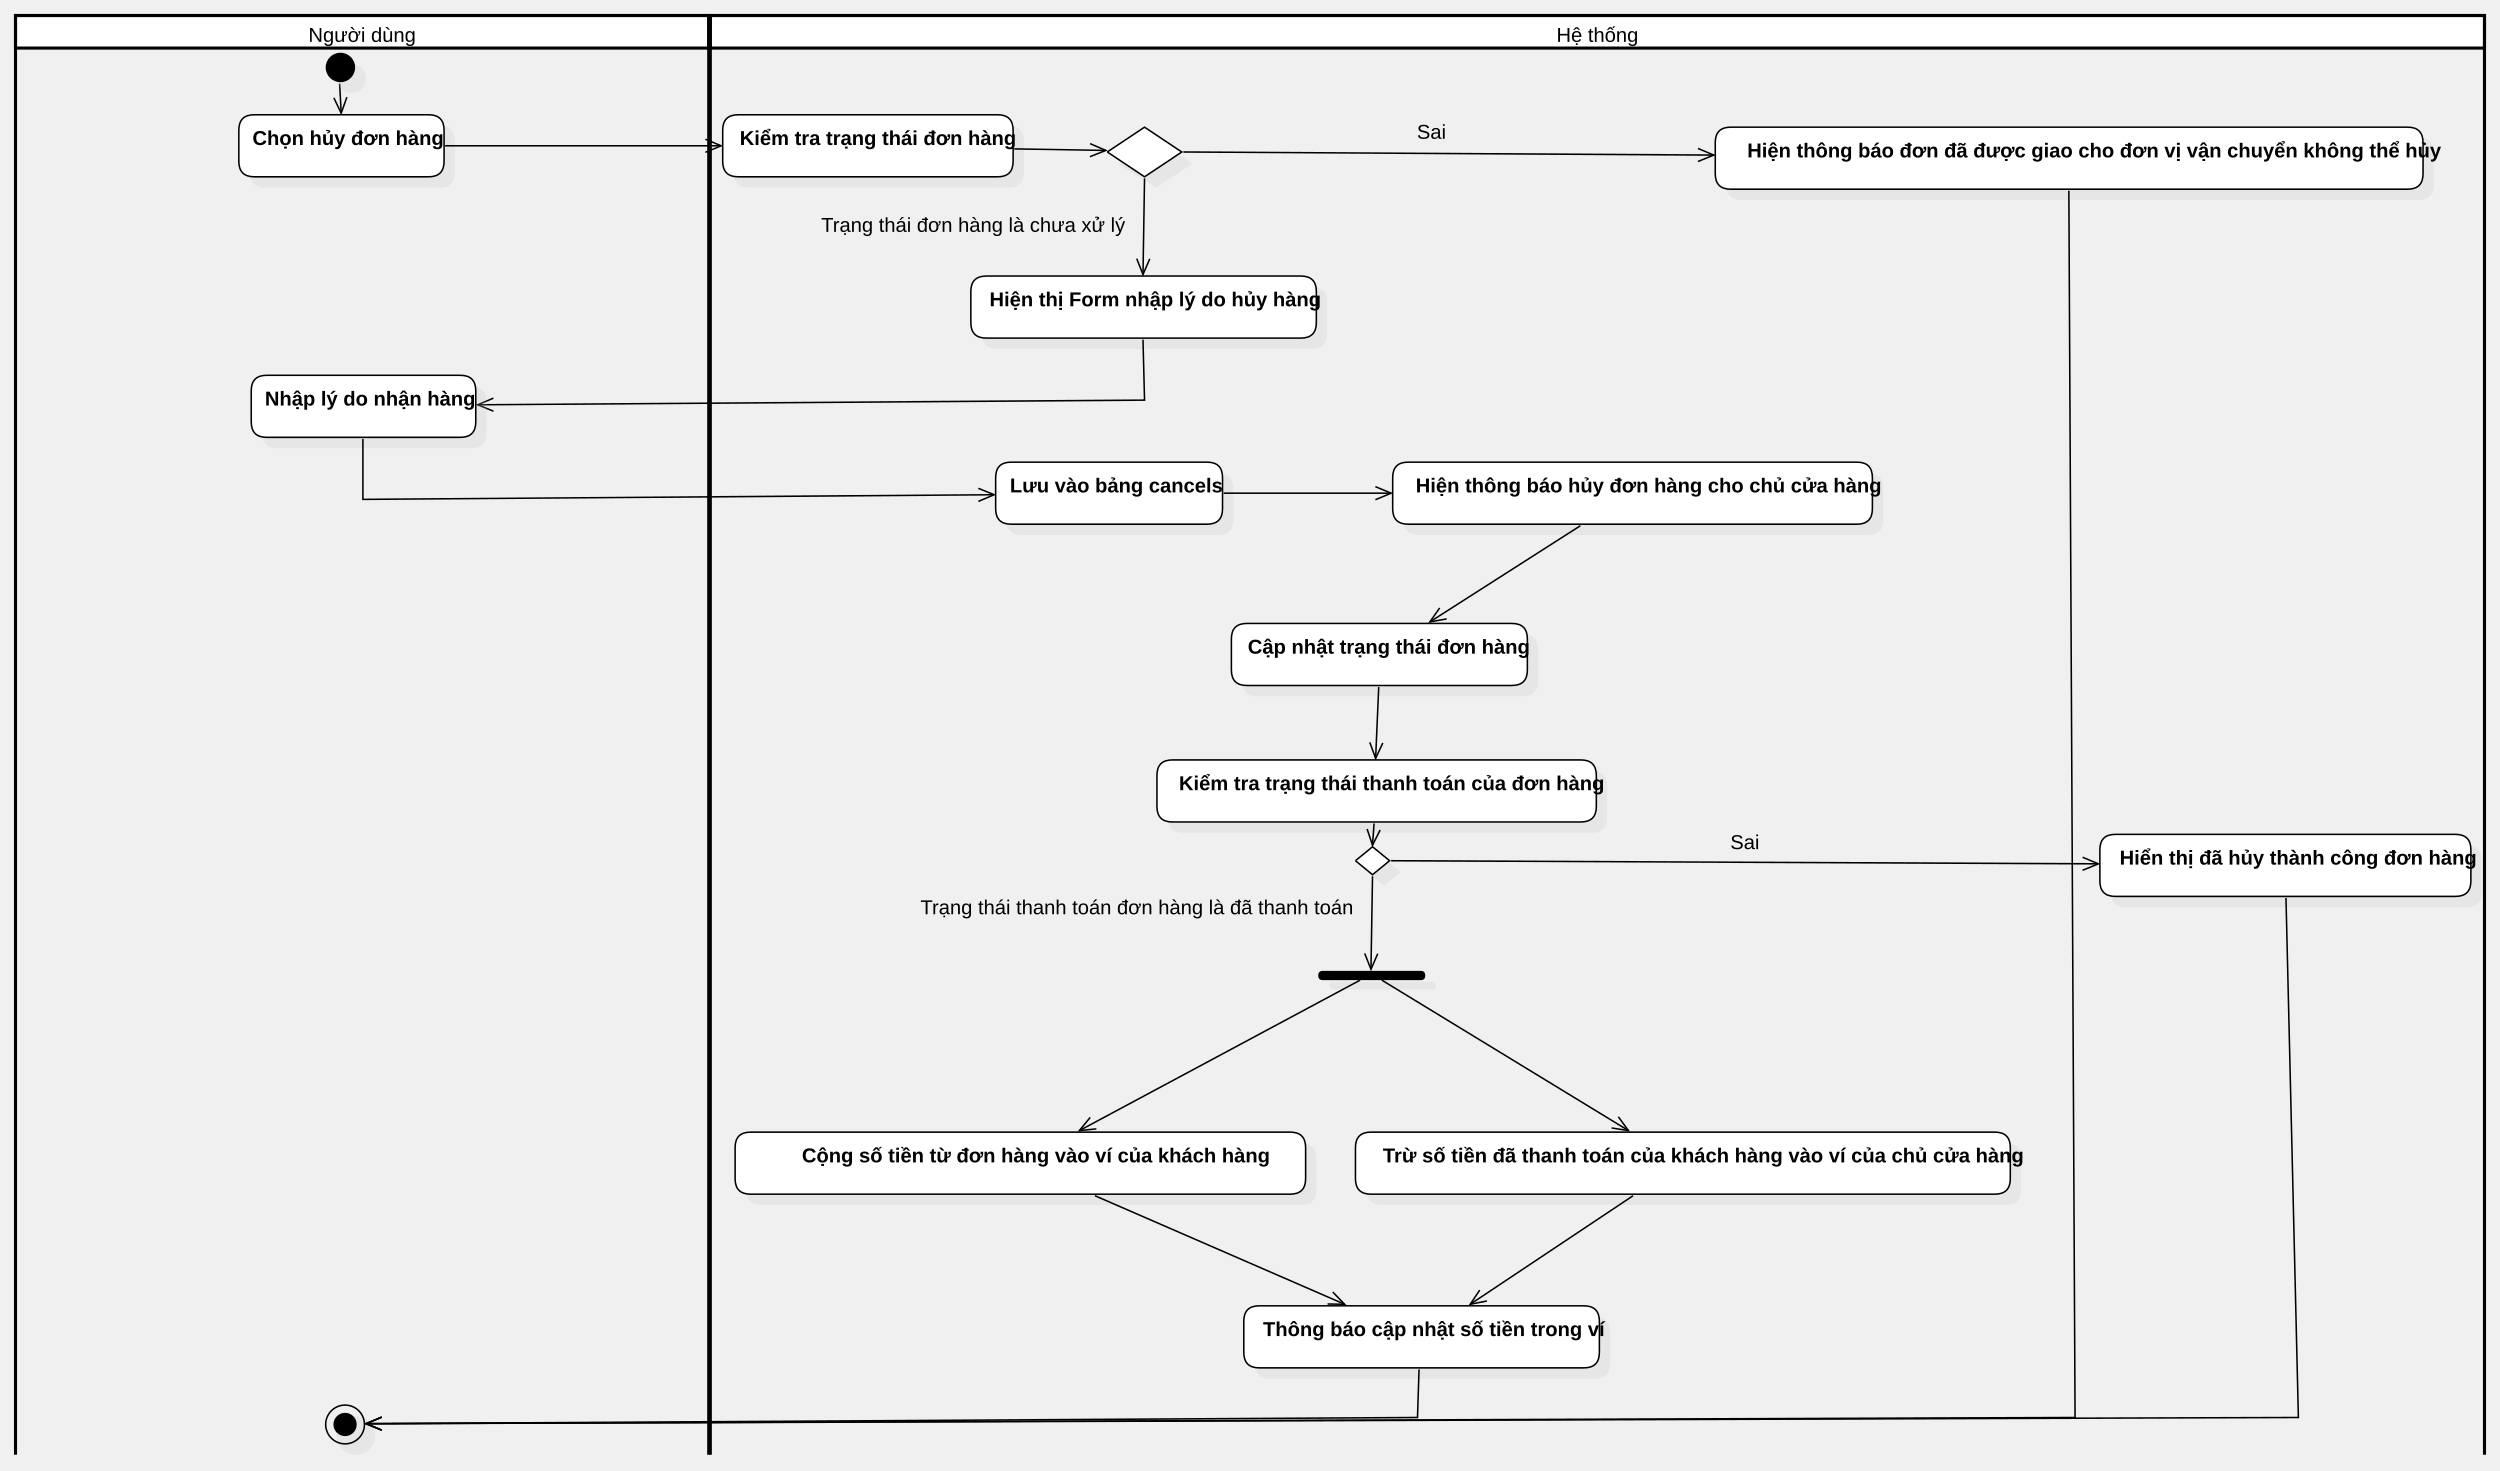
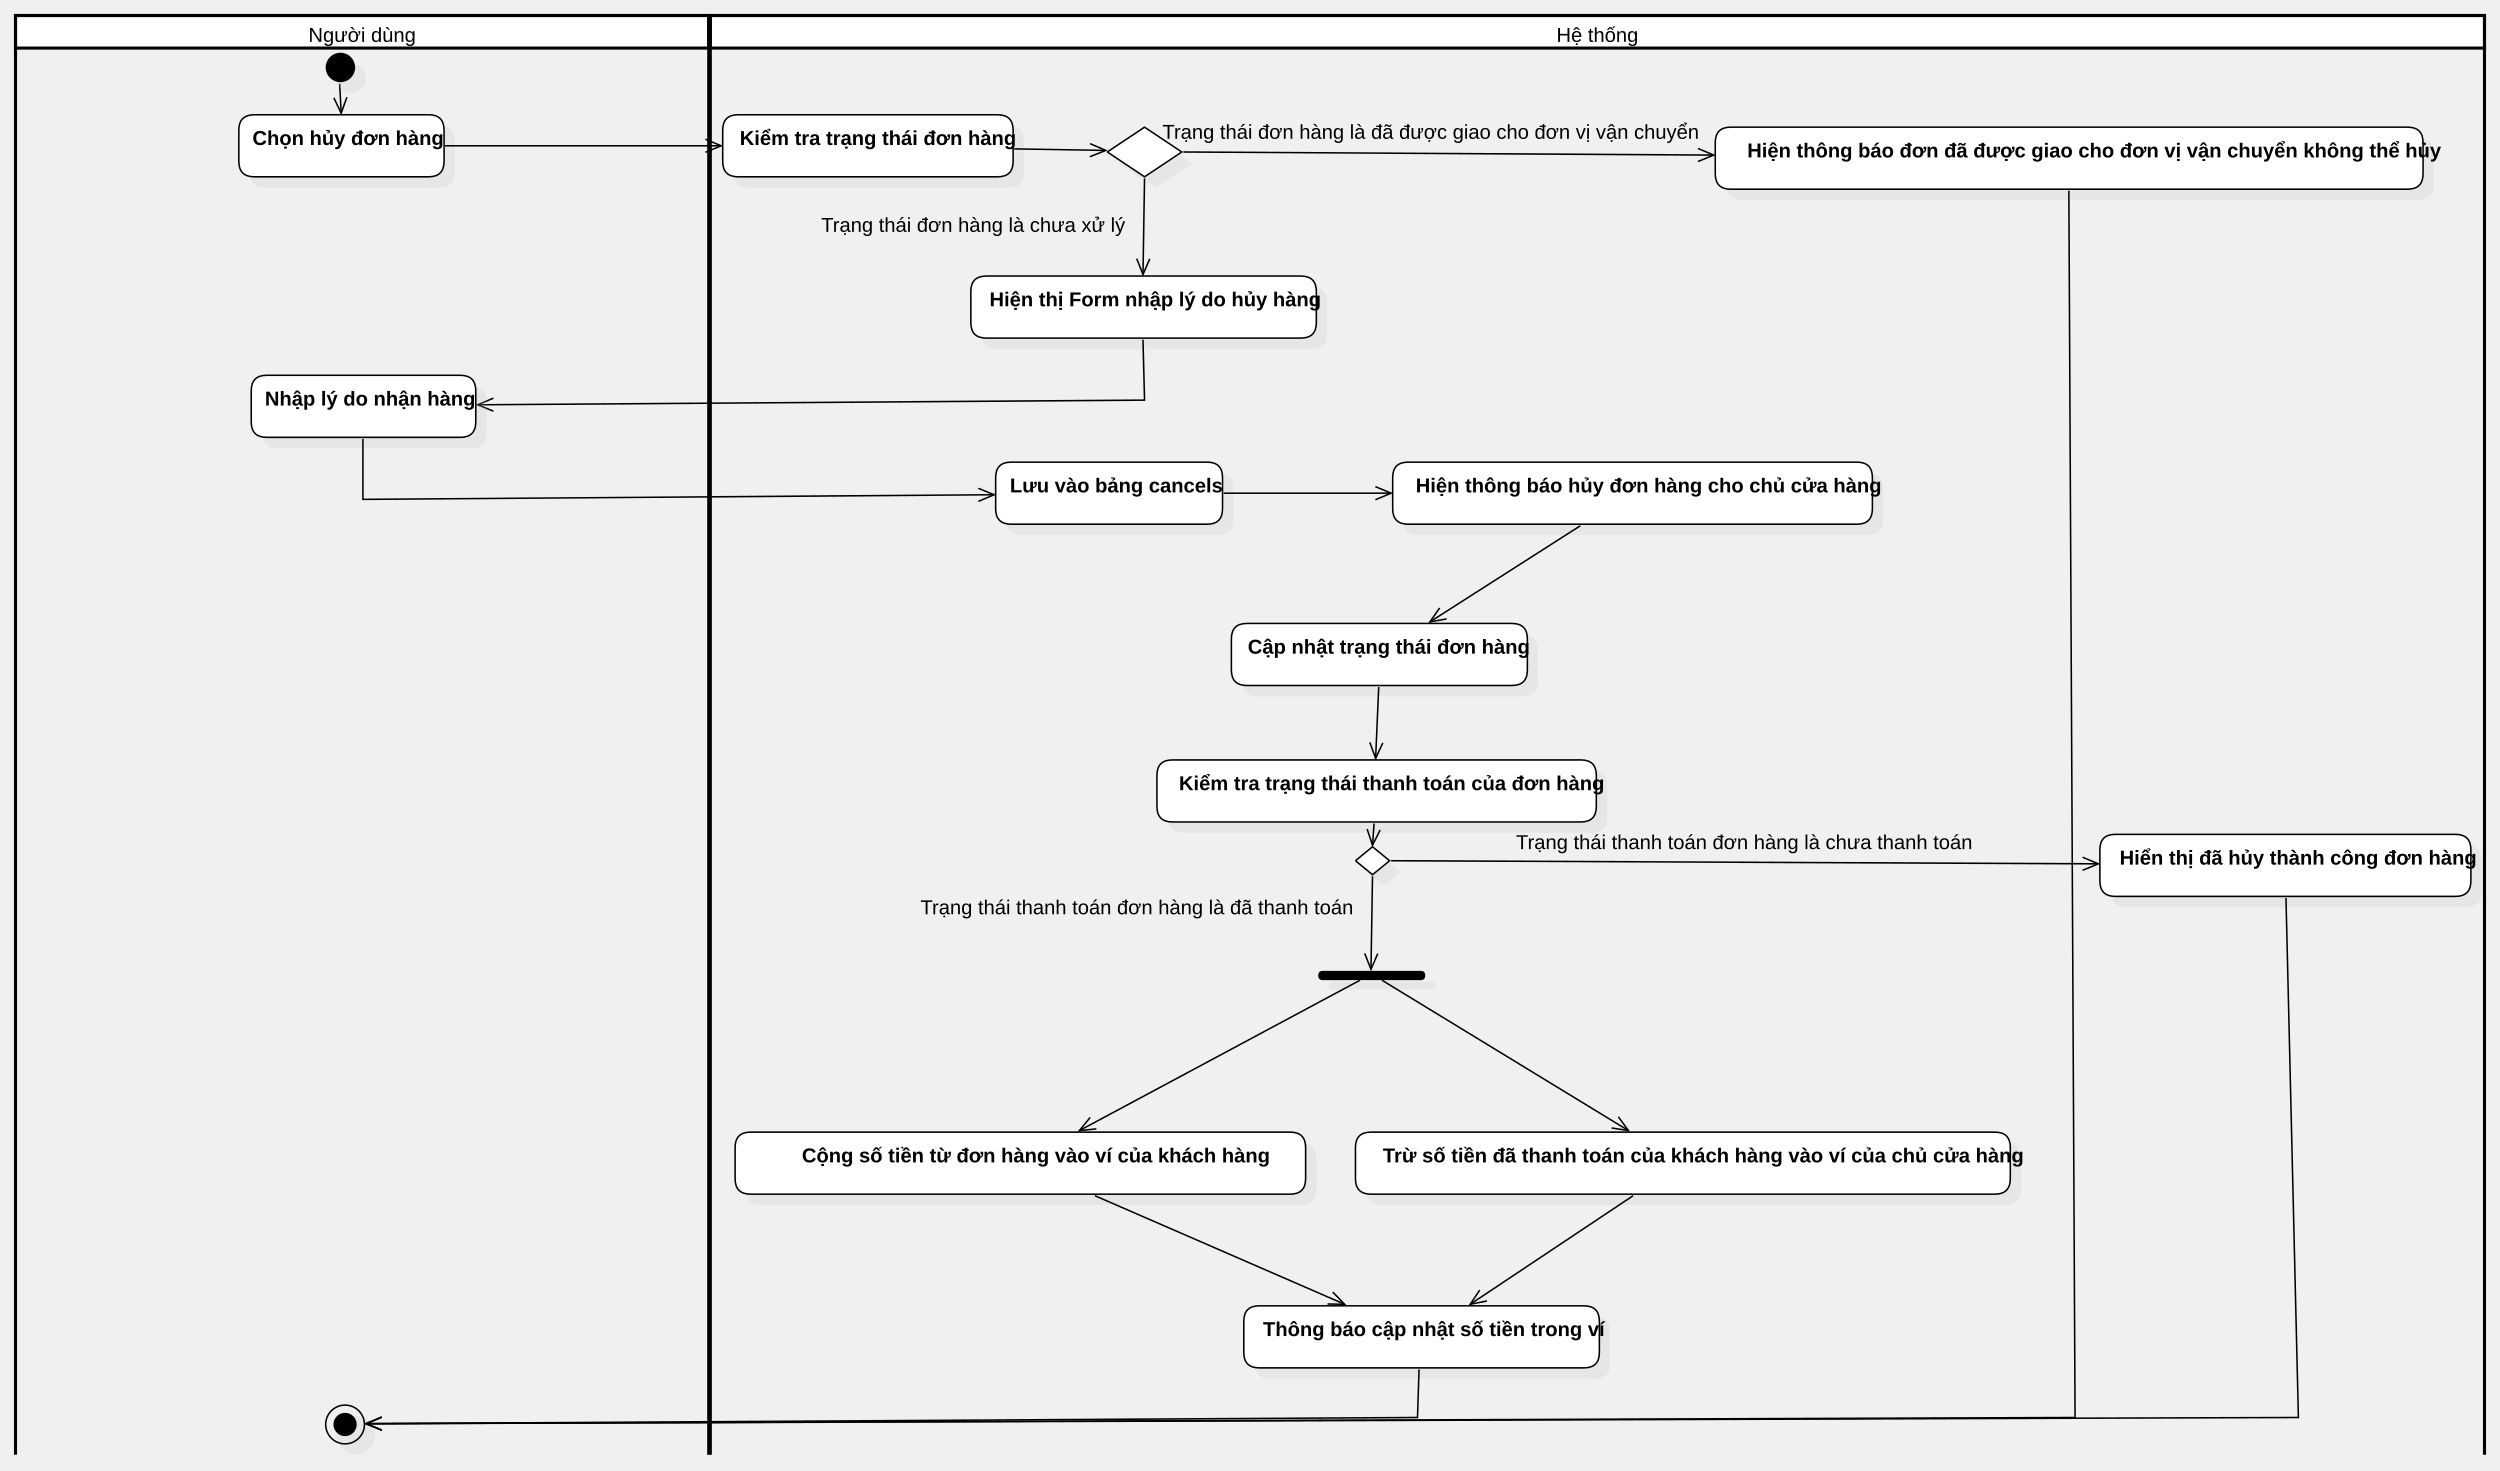
<svg xmlns="http://www.w3.org/2000/svg" version="1.1" width="1612" height="948">
  <defs />
  <g>
    <g transform="translate(-454,-166) scale(1,1)">
      <rect fill="#ffffff" stroke="none" x="464" y="176" width="447" height="21" />
    </g>
    <g transform="translate(-454,-166) scale(1,1)">
      <path fill="none" stroke="#000000" d="M 464 176 L 911 176 L 911 197 L 464 197 L 464 176 Z Z" stroke-miterlimit="10" stroke-width="2" />
    </g>
    <g transform="translate(-454,-166) scale(1,1)">
      <path fill="none" stroke="#000000" d="M 464 1104 L 464 176 L 911 176 L 911 1104" stroke-miterlimit="10" stroke-width="2" />
    </g>
    <g transform="translate(-454,-166) scale(1,1)">
      <g>
        <path fill="none" stroke="none" />
        <text fill="#000000" stroke="none" font-family="Arial" font-size="13px" font-style="normal" font-weight="normal" text-decoration="none" x="652.867" y="193">Người dùng</text>
      </g>
    </g>
    <g transform="translate(-454,-166) scale(1,1)">
      <path fill="#C0C0C0" stroke="none" d="M 625 247 L 737.335 247 Q 747.335 247 747.335 257 L 747.335 277 Q 747.335 287 737.335 287 L 625 287 Q 615 287 615 277 L 615 257 Q 615 247 625 247 Z" opacity="0.2" />
    </g>
    <g transform="translate(-454,-166) scale(1,1)">
      <path fill="#ffffff" stroke="none" d="M 618 240 L 730.335 240 Q 740.335 240 740.335 250 L 740.335 270 Q 740.335 280 730.335 280 L 618 280 Q 608 280 608 270 L 608 250 Q 608 240 618 240 Z" />
    </g>
    <g transform="translate(-454,-166) scale(1,1)">
      <path fill="none" stroke="#000000" d="M 618 240 L 730.335 240 Q 740.335 240 740.335 250 L 740.335 270 Q 740.335 280 730.335 280 L 618 280 Q 608 280 608 270 L 608 250 Q 608 240 618 240 Z" stroke-miterlimit="10" />
    </g>
    <g transform="translate(-454,-166) scale(1,1)">
      <g>
        <path fill="none" stroke="none" />
        <text fill="#000000" stroke="none" font-family="Arial" font-size="13px" font-style="normal" font-weight="bold" text-decoration="none" x="616.778" y="259.5">Chọn hủy đơn hàng</text>
      </g>
    </g>
    <g transform="translate(-454,-166) scale(1,1)">
      <path fill="none" stroke="#000000" d="M 741 260 L 919 260" stroke-miterlimit="10" />
    </g>
    <g transform="translate(-454,-166) scale(1,1)">
      <path fill="none" stroke="#000000" d="M 908.837 264.21 L 919 260 L 908.837 255.79" stroke-miterlimit="10" />
    </g>
    <g transform="translate(-454,-166) scale(1,1)">
      <path fill="none" stroke="#000000" d="M 673 220 L 674 239" stroke-miterlimit="10" />
    </g>
    <g transform="translate(-454,-166) scale(1,1)">
      <path fill="none" stroke="#000000" d="M 669.262 229.073 L 674 239 L 677.67 228.63" stroke-miterlimit="10" />
    </g>
    <g transform="translate(-454,-166) scale(1,1)">
      <rect fill="#ffffff" stroke="none" x="912" y="176" width="1144" height="21" />
    </g>
    <g transform="translate(-454,-166) scale(1,1)">
      <path fill="none" stroke="#000000" d="M 912 176 L 2056 176 L 2056 197 L 912 197 L 912 176 Z Z" stroke-miterlimit="10" stroke-width="2" />
    </g>
    <g transform="translate(-454,-166) scale(1,1)">
      <path fill="none" stroke="#000000" d="M 912 1104 L 912 176 L 2056 176 L 2056 1104" stroke-miterlimit="10" stroke-width="2" />
    </g>
    <g transform="translate(-454,-166) scale(1,1)">
      <g>
        <path fill="none" stroke="none" />
        <text fill="#000000" stroke="none" font-family="Arial" font-size="13px" font-style="normal" font-weight="normal" text-decoration="none" x="1457.619" y="193">Hệ thống</text>
      </g>
    </g>
    <g transform="translate(-454,-166) scale(1,1)">
      <path fill="#C0C0C0" stroke="none" d="M 1097 351 L 1299.776 351 Q 1309.776 351 1309.776 361 L 1309.776 381 Q 1309.776 391 1299.776 391 L 1097 391 Q 1087 391 1087 381 L 1087 361 Q 1087 351 1097 351 Z" opacity="0.2" />
    </g>
    <g transform="translate(-454,-166) scale(1,1)">
      <path fill="#ffffff" stroke="none" d="M 1090 344 L 1292.776 344 Q 1302.776 344 1302.776 354 L 1302.776 374 Q 1302.776 384 1292.776 384 L 1090 384 Q 1080 384 1080 374 L 1080 354 Q 1080 344 1090 344 Z" />
    </g>
    <g transform="translate(-454,-166) scale(1,1)">
      <path fill="none" stroke="#000000" d="M 1090 344 L 1292.776 344 Q 1302.776 344 1302.776 354 L 1302.776 374 Q 1302.776 384 1292.776 384 L 1090 384 Q 1080 384 1080 374 L 1080 354 Q 1080 344 1090 344 Z" stroke-miterlimit="10" />
    </g>
    <g transform="translate(-454,-166) scale(1,1)">
      <g>
        <path fill="none" stroke="none" />
        <text fill="#000000" stroke="none" font-family="Arial" font-size="13px" font-style="normal" font-weight="bold" text-decoration="none" x="1092.025" y="363.5">Hiện thị Form nhập lý do hủy hàng</text>
      </g>
    </g>
    <g transform="translate(-454,-166) scale(1,1)">
      <path fill="#C0C0C0" stroke="none" d="M 1577 255 L 2013.383 255 Q 2023.383 255 2023.383 265 L 2023.383 285 Q 2023.383 295 2013.383 295 L 1577 295 Q 1567 295 1567 285 L 1567 265 Q 1567 255 1577 255 Z" opacity="0.2" />
    </g>
    <g transform="translate(-454,-166) scale(1,1)">
      <path fill="#ffffff" stroke="none" d="M 1570 248 L 2006.383 248 Q 2016.383 248 2016.383 258 L 2016.383 278 Q 2016.383 288 2006.383 288 L 1570 288 Q 1560 288 1560 278 L 1560 258 Q 1560 248 1570 248 Z" />
    </g>
    <g transform="translate(-454,-166) scale(1,1)">
      <path fill="none" stroke="#000000" d="M 1570 248 L 2006.383 248 Q 2016.383 248 2016.383 258 L 2016.383 278 Q 2016.383 288 2006.383 288 L 1570 288 Q 1560 288 1560 278 L 1560 258 Q 1560 248 1570 248 Z" stroke-miterlimit="10" />
    </g>
    <g transform="translate(-454,-166) scale(1,1)">
      <g>
        <path fill="none" stroke="none" />
        <text fill="#000000" stroke="none" font-family="Arial" font-size="13px" font-style="normal" font-weight="bold" text-decoration="none" x="1580.607" y="267.5">Hiện thông báo đơn đã được giao cho đơn vị vận chuyển không thể hủy</text>
      </g>
    </g>
    <g transform="translate(-454,-166) scale(1,1)">
      <path fill="none" stroke="#000000" d="M 1788 289 L 1792 1080 L 690 1084" stroke-miterlimit="10" />
    </g>
    <g transform="translate(-454,-166) scale(1,1)">
      <path fill="none" stroke="#000000" d="M 700.147 1079.754 L 690 1084 L 700.178 1088.173" stroke-miterlimit="10" />
    </g>
    <g transform="translate(-454,-166) scale(1,1)">
      <path fill="none" stroke="#000000" d="M 1191 385 L 1192 424 L 762 427" stroke-miterlimit="10" />
    </g>
    <g transform="translate(-454,-166) scale(1,1)">
      <path fill="none" stroke="#000000" d="M 772.133 422.72 L 762 427 L 772.192 431.139" stroke-miterlimit="10" />
    </g>
    <g transform="translate(-454,-166) scale(1,1)">
      <path fill="#C0C0C0" stroke="none" d="M 633 415 L 757.776 415 Q 767.776 415 767.776 425 L 767.776 445 Q 767.776 455 757.776 455 L 633 455 Q 623 455 623 445 L 623 425 Q 623 415 633 415 Z" opacity="0.2" />
    </g>
    <g transform="translate(-454,-166) scale(1,1)">
      <path fill="#ffffff" stroke="none" d="M 626 408 L 750.776 408 Q 760.776 408 760.776 418 L 760.776 438 Q 760.776 448 750.776 448 L 626 448 Q 616 448 616 438 L 616 418 Q 616 408 626 408 Z" />
    </g>
    <g transform="translate(-454,-166) scale(1,1)">
      <path fill="none" stroke="#000000" d="M 626 408 L 750.776 408 Q 760.776 408 760.776 418 L 760.776 438 Q 760.776 448 750.776 448 L 626 448 Q 616 448 616 438 L 616 418 Q 616 408 626 408 Z" stroke-miterlimit="10" />
    </g>
    <g transform="translate(-454,-166) scale(1,1)">
      <g>
        <path fill="none" stroke="none" />
        <text fill="#000000" stroke="none" font-family="Arial" font-size="13px" font-style="normal" font-weight="bold" text-decoration="none" x="624.781" y="427.5">Nhập lý do nhận hàng</text>
      </g>
    </g>
    <g transform="translate(-454,-166) scale(1,1)">
      <path fill="#C0C0C0" stroke="none" d="M 937 247 L 1104.255 247 Q 1114.255 247 1114.255 257 L 1114.255 277 Q 1114.255 287 1104.255 287 L 937 287 Q 927 287 927 277 L 927 257 Q 927 247 937 247 Z" opacity="0.2" />
    </g>
    <g transform="translate(-454,-166) scale(1,1)">
      <path fill="#ffffff" stroke="none" d="M 930 240 L 1097.255 240 Q 1107.255 240 1107.255 250 L 1107.255 270 Q 1107.255 280 1097.255 280 L 930 280 Q 920 280 920 270 L 920 250 Q 920 240 930 240 Z" />
    </g>
    <g transform="translate(-454,-166) scale(1,1)">
      <path fill="none" stroke="#000000" d="M 930 240 L 1097.255 240 Q 1107.255 240 1107.255 250 L 1107.255 270 Q 1107.255 280 1097.255 280 L 930 280 Q 920 280 920 270 L 920 250 Q 920 240 930 240 Z" stroke-miterlimit="10" />
    </g>
    <g transform="translate(-454,-166) scale(1,1)">
      <g>
        <path fill="none" stroke="none" />
        <text fill="#000000" stroke="none" font-family="Arial" font-size="13px" font-style="normal" font-weight="bold" text-decoration="none" x="930.956" y="259.5">Kiểm tra trạng thái đơn hàng</text>
      </g>
    </g>
    <g transform="translate(-454,-166) scale(1,1)">
      <path fill="#C0C0C0" stroke="none" d="M 671 216.5 C 671 211.253 675.253 207 680.5 207 C 685.747 207 690 211.253 690 216.5 C 690 221.747 685.747 226 680.5 226 C 675.253 226 671 221.747 671 216.5 Z" opacity="0.2" />
    </g>
    <g transform="translate(-454,-166) scale(1,1)">
      <path fill="#000000" stroke="none" d="M 664 209.5 C 664 204.253 668.253 200 673.5 200 C 678.747 200 683 204.253 683 209.5 C 683 214.747 678.747 219 673.5 219 C 668.253 219 664 214.747 664 209.5 Z" />
    </g>
    <g transform="translate(-454,-166) scale(1,1)">
      <path fill="none" stroke="#000000" d="M 1108 262 L 1167 263" stroke-miterlimit="10" />
    </g>
    <g transform="translate(-454,-166) scale(1,1)">
      <path fill="none" stroke="#000000" d="M 1156.767 267.037 L 1167 263 L 1156.91 258.619" stroke-miterlimit="10" />
    </g>
    <g transform="translate(-454,-166) scale(1,1)">
      <path fill="#C0C0C0" stroke="none" d="M 1175 271.5 L 1199.5 255 L 1223 271.5 L 1199.5 287 L 1175 271.5" opacity="0.2" />
    </g>
    <g transform="translate(-454,-166) scale(1,1)">
      <path fill="#ffffff" stroke="none" d="M 1168 264 L 1192 248 L 1216 264 L 1192 280 L 1168 264" />
    </g>
    <g transform="translate(-454,-166) scale(1,1)">
      <path fill="none" stroke="#000000" d="M 1168 264 L 1192 248 L 1216 264 L 1192 280 L 1168 264 L 1168 264" stroke-miterlimit="10" />
    </g>
    <g transform="translate(-454,-166) scale(1,1)">
      <path fill="none" stroke="#000000" d="M 1217 264 L 1559 266" stroke-miterlimit="10" />
    </g>
    <g transform="translate(-454,-166) scale(1,1)">
      <path fill="none" stroke="#000000" d="M 1548.813 270.15 L 1559 266 L 1548.862 261.731" stroke-miterlimit="10" />
    </g>
    <g transform="translate(-454,-166) scale(1,1)">
      <g>
        <path fill="none" stroke="none" />
-         <text fill="#000000" stroke="none" font-family="Arial" font-size="13px" font-style="normal" font-weight="normal" text-decoration="none" x="1367.605" y="255.5">Sai</text>
+         <text fill="#000000" stroke="none" font-family="Arial" font-size="13px" font-style="normal" font-weight="normal" text-decoration="none" x="1203.5" y="255.5">Trạng thái đơn hàng là đã được giao cho đơn vị vận chuyển</text>
      </g>
    </g>
    <g transform="translate(-454,-166) scale(1,1)">
      <path fill="none" stroke="#000000" d="M 1192 281 L 1191 343" stroke-miterlimit="10" />
    </g>
    <g transform="translate(-454,-166) scale(1,1)">
      <path fill="none" stroke="#000000" d="M 1186.955 332.771 L 1191 343 L 1195.373 332.907" stroke-miterlimit="10" />
    </g>
    <g transform="translate(-454,-166) scale(1,1)">
      <g>
        <path fill="none" stroke="none" />
        <text fill="#000000" stroke="none" font-family="Arial" font-size="13px" font-style="normal" font-weight="normal" text-decoration="none" x="983.5" y="315.5">Trạng thái đơn hàng là chưa xử lý</text>
      </g>
    </g>
    <g transform="translate(-454,-166) scale(1,1)">
      <path fill="#C0C0C0" stroke="none" d="M 1265 575 L 1435.848 575 Q 1445.848 575 1445.848 585 L 1445.848 605 Q 1445.848 615 1435.848 615 L 1265 615 Q 1255 615 1255 605 L 1255 585 Q 1255 575 1265 575 Z" opacity="0.2" />
    </g>
    <g transform="translate(-454,-166) scale(1,1)">
      <path fill="#ffffff" stroke="none" d="M 1258 568 L 1428.848 568 Q 1438.848 568 1438.848 578 L 1438.848 598 Q 1438.848 608 1428.848 608 L 1258 608 Q 1248 608 1248 598 L 1248 578 Q 1248 568 1258 568 Z" />
    </g>
    <g transform="translate(-454,-166) scale(1,1)">
      <path fill="none" stroke="#000000" d="M 1258 568 L 1428.848 568 Q 1438.848 568 1438.848 578 L 1438.848 598 Q 1438.848 608 1428.848 608 L 1258 608 Q 1248 608 1248 598 L 1248 578 Q 1248 568 1258 568 Z" stroke-miterlimit="10" />
    </g>
    <g transform="translate(-454,-166) scale(1,1)">
      <g>
        <path fill="none" stroke="none" />
        <text fill="#000000" stroke="none" font-family="Arial" font-size="13px" font-style="normal" font-weight="bold" text-decoration="none" x="1258.572" y="587.5">Cập nhật trạng thái đơn hàng</text>
      </g>
    </g>
    <g transform="translate(-454,-166) scale(1,1)">
      <path fill="#C0C0C0" stroke="none" d="M 1217 663 L 1480.314 663 Q 1490.314 663 1490.314 673 L 1490.314 693 Q 1490.314 703 1480.314 703 L 1217 703 Q 1207 703 1207 693 L 1207 673 Q 1207 663 1217 663 Z" opacity="0.2" />
    </g>
    <g transform="translate(-454,-166) scale(1,1)">
      <path fill="#ffffff" stroke="none" d="M 1210 656 L 1473.314 656 Q 1483.314 656 1483.314 666 L 1483.314 686 Q 1483.314 696 1473.314 696 L 1210 696 Q 1200 696 1200 686 L 1200 666 Q 1200 656 1210 656 Z" />
    </g>
    <g transform="translate(-454,-166) scale(1,1)">
      <path fill="none" stroke="#000000" d="M 1210 656 L 1473.314 656 Q 1483.314 656 1483.314 666 L 1483.314 686 Q 1483.314 696 1473.314 696 L 1210 696 Q 1200 696 1200 686 L 1200 666 Q 1200 656 1210 656 Z" stroke-miterlimit="10" />
    </g>
    <g transform="translate(-454,-166) scale(1,1)">
      <g>
        <path fill="none" stroke="none" />
        <text fill="#000000" stroke="none" font-family="Arial" font-size="13px" font-style="normal" font-weight="bold" text-decoration="none" x="1214.171" y="675.5">Kiểm tra trạng thái thanh toán của đơn hàng</text>
      </g>
    </g>
    <g transform="translate(-454,-166) scale(1,1)">
      <path fill="none" stroke="#000000" d="M 688 449 L 688 488 L 1095 485" stroke-miterlimit="10" />
    </g>
    <g transform="translate(-454,-166) scale(1,1)">
      <path fill="none" stroke="#000000" d="M 1084.869 489.284 L 1095 485 L 1084.807 480.866" stroke-miterlimit="10" />
    </g>
    <g transform="translate(-454,-166) scale(1,1)">
      <path fill="none" stroke="#000000" d="M 1343 609 L 1341 655" stroke-miterlimit="10" />
    </g>
    <g transform="translate(-454,-166) scale(1,1)">
      <path fill="none" stroke="#000000" d="M 1337.236 644.664 L 1341 655 L 1345.647 645.03" stroke-miterlimit="10" />
    </g>
    <g transform="translate(-454,-166) scale(1,1)">
      <path fill="none" stroke="#000000" d="M 1340 697 L 1339 711" stroke-miterlimit="10" />
    </g>
    <g transform="translate(-454,-166) scale(1,1)">
      <path fill="none" stroke="#000000" d="M 1335.525 700.563 L 1339 711 L 1343.923 701.163" stroke-miterlimit="10" />
    </g>
    <g transform="translate(-454,-166) scale(1,1)">
      <path fill="none" stroke="#000000" d="M 1351 721 L 1807 723" stroke-miterlimit="10" />
    </g>
    <g transform="translate(-454,-166) scale(1,1)">
      <path fill="none" stroke="#000000" d="M 1796.819 727.165 L 1807 723 L 1796.856 718.746" stroke-miterlimit="10" />
    </g>
    <g transform="translate(-454,-166) scale(1,1)">
      <g>
        <path fill="none" stroke="none" />
-         <text fill="#000000" stroke="none" font-family="Arial" font-size="13px" font-style="normal" font-weight="normal" text-decoration="none" x="1569.689" y="713.5">Sai</text>
+         <text fill="#000000" stroke="none" font-family="Arial" font-size="13px" font-style="normal" font-weight="normal" text-decoration="none" x="1431.5" y="713.5">Trạng thái thanh toán đơn hàng là chưa thanh toán</text>
      </g>
    </g>
    <g transform="translate(-454,-166) scale(1,1)">
      <path fill="#C0C0C0" stroke="none" d="M 1335 728.5 L 1346.5 719 L 1357 728.5 L 1346.5 737 L 1335 728.5" opacity="0.2" />
    </g>
    <g transform="translate(-454,-166) scale(1,1)">
      <path fill="#ffffff" stroke="none" d="M 1328 721 L 1339 712 L 1350 721 L 1339 730 L 1328 721" />
    </g>
    <g transform="translate(-454,-166) scale(1,1)">
      <path fill="none" stroke="#000000" d="M 1328 721 L 1339 712 L 1350 721 L 1339 730 L 1328 721 L 1328 721" stroke-miterlimit="10" />
    </g>
    <g transform="translate(-454,-166) scale(1,1)">
      <path fill="#C0C0C0" stroke="none" d="M 1825 711 L 2044.229 711 Q 2054.229 711 2054.229 721 L 2054.229 741 Q 2054.229 751 2044.229 751 L 1825 751 Q 1815 751 1815 741 L 1815 721 Q 1815 711 1825 711 Z" opacity="0.2" />
    </g>
    <g transform="translate(-454,-166) scale(1,1)">
      <path fill="#ffffff" stroke="none" d="M 1818 704 L 2037.229 704 Q 2047.229 704 2047.229 714 L 2047.229 734 Q 2047.229 744 2037.229 744 L 1818 744 Q 1808 744 1808 734 L 1808 714 Q 1808 704 1818 704 Z" />
    </g>
    <g transform="translate(-454,-166) scale(1,1)">
      <path fill="none" stroke="#000000" d="M 1818 704 L 2037.229 704 Q 2047.229 704 2047.229 714 L 2047.229 734 Q 2047.229 744 2037.229 744 L 1818 744 Q 1808 744 1808 734 L 1808 714 Q 1808 704 1818 704 Z" stroke-miterlimit="10" />
    </g>
    <g transform="translate(-454,-166) scale(1,1)">
      <g>
        <path fill="none" stroke="none" />
        <text fill="#000000" stroke="none" font-family="Arial" font-size="13px" font-style="normal" font-weight="bold" text-decoration="none" x="1820.717" y="723.5">Hiển thị đã hủy thành công đơn hàng</text>
      </g>
    </g>
    <g transform="translate(-454,-166) scale(1,1)">
      <path fill="#C0C0C0" stroke="none" d="M 945 903 L 1292.865 903 Q 1302.865 903 1302.865 913 L 1302.865 933 Q 1302.865 943 1292.865 943 L 945 943 Q 935 943 935 933 L 935 913 Q 935 903 945 903 Z" opacity="0.2" />
    </g>
    <g transform="translate(-454,-166) scale(1,1)">
      <path fill="#ffffff" stroke="none" d="M 938 896 L 1285.865 896 Q 1295.865 896 1295.865 906 L 1295.865 926 Q 1295.865 936 1285.865 936 L 938 936 Q 928 936 928 926 L 928 906 Q 928 896 938 896 Z" />
    </g>
    <g transform="translate(-454,-166) scale(1,1)">
      <path fill="none" stroke="#000000" d="M 938 896 L 1285.865 896 Q 1295.865 896 1295.865 906 L 1295.865 926 Q 1295.865 936 1285.865 936 L 938 936 Q 928 936 928 926 L 928 906 Q 928 896 938 896 Z" stroke-miterlimit="10" />
    </g>
    <g transform="translate(-454,-166) scale(1,1)">
      <g>
        <path fill="none" stroke="none" />
        <text fill="#000000" stroke="none" font-family="Arial" font-size="13px" font-style="normal" font-weight="bold" text-decoration="none" x="971.059" y="915.5">Cộng số tiền từ đơn hàng vào ví của khách hàng</text>
      </g>
    </g>
    <g transform="translate(-454,-166) scale(1,1)">
      <path fill="#C0C0C0" stroke="none" d="M 671 1091.5 C 671 1084.596 676.596 1079 683.5 1079 C 690.404 1079 696 1084.596 696 1091.5 C 696 1098.404 690.404 1104 683.5 1104 C 676.596 1104 671 1098.404 671 1091.5 Z" opacity="0.2" />
    </g>
    <g transform="translate(-454,-166) scale(1,1)">
      <path fill="none" stroke="#000000" d="M 664 1084.5 C 664 1077.596 669.596 1072 676.5 1072 C 683.404 1072 689 1077.596 689 1084.5 C 689 1091.404 683.404 1097 676.5 1097 C 669.596 1097 664 1091.404 664 1084.5 Z" stroke-miterlimit="10" />
    </g>
    <g transform="translate(-454,-166) scale(1,1)">
      <path fill="#000000" stroke="none" d="M 669 1084.5 C 669 1080.358 672.358 1077 676.5 1077 C 680.642 1077 684 1080.358 684 1084.5 C 684 1088.642 680.642 1092 676.5 1092 C 672.358 1092 669 1088.642 669 1084.5 Z" />
    </g>
    <g transform="translate(-454,-166) scale(1,1)">
      <path fill="#C0C0C0" stroke="none" d="M 1113 471 L 1239.287 471 Q 1249.287 471 1249.287 481 L 1249.287 501 Q 1249.287 511 1239.287 511 L 1113 511 Q 1103 511 1103 501 L 1103 481 Q 1103 471 1113 471 Z" opacity="0.2" />
    </g>
    <g transform="translate(-454,-166) scale(1,1)">
      <path fill="#ffffff" stroke="none" d="M 1106 464 L 1232.287 464 Q 1242.287 464 1242.287 474 L 1242.287 494 Q 1242.287 504 1232.287 504 L 1106 504 Q 1096 504 1096 494 L 1096 474 Q 1096 464 1106 464 Z" />
    </g>
    <g transform="translate(-454,-166) scale(1,1)">
      <path fill="none" stroke="#000000" d="M 1106 464 L 1232.287 464 Q 1242.287 464 1242.287 474 L 1242.287 494 Q 1242.287 504 1232.287 504 L 1106 504 Q 1096 504 1096 494 L 1096 474 Q 1096 464 1106 464 Z" stroke-miterlimit="10" />
    </g>
    <g transform="translate(-454,-166) scale(1,1)">
      <g>
        <path fill="none" stroke="none" />
        <text fill="#000000" stroke="none" font-family="Arial" font-size="13px" font-style="normal" font-weight="bold" text-decoration="none" x="1105.166" y="483.5">Lưu vào bảng cancels</text>
      </g>
    </g>
    <g transform="translate(-454,-166) scale(1,1)">
      <path fill="#C0C0C0" stroke="none" d="M 1369 471 L 1658.32 471 Q 1668.32 471 1668.32 481 L 1668.32 501 Q 1668.32 511 1658.32 511 L 1369 511 Q 1359 511 1359 501 L 1359 481 Q 1359 471 1369 471 Z" opacity="0.2" />
    </g>
    <g transform="translate(-454,-166) scale(1,1)">
      <path fill="#ffffff" stroke="none" d="M 1362 464 L 1651.32 464 Q 1661.32 464 1661.32 474 L 1661.32 494 Q 1661.32 504 1651.32 504 L 1362 504 Q 1352 504 1352 494 L 1352 474 Q 1352 464 1362 464 Z" />
    </g>
    <g transform="translate(-454,-166) scale(1,1)">
      <path fill="none" stroke="#000000" d="M 1362 464 L 1651.32 464 Q 1661.32 464 1661.32 474 L 1661.32 494 Q 1661.32 504 1651.32 504 L 1362 504 Q 1352 504 1352 494 L 1352 474 Q 1352 464 1362 464 Z" stroke-miterlimit="10" />
    </g>
    <g transform="translate(-454,-166) scale(1,1)">
      <g>
        <path fill="none" stroke="none" />
        <text fill="#000000" stroke="none" font-family="Arial" font-size="13px" font-style="normal" font-weight="bold" text-decoration="none" x="1366.859" y="483.5">Hiện thông báo hủy đơn hàng cho chủ cửa hàng</text>
      </g>
    </g>
    <g transform="translate(-454,-166) scale(1,1)">
      <path fill="none" stroke="#000000" d="M 1243 484 L 1351 484" stroke-miterlimit="10" />
    </g>
    <g transform="translate(-454,-166) scale(1,1)">
      <path fill="none" stroke="#000000" d="M 1340.837 488.21 L 1351 484 L 1340.837 479.79" stroke-miterlimit="10" />
    </g>
    <g transform="translate(-454,-166) scale(1,1)">
      <path fill="#C0C0C0" stroke="none" d="M 1314 799 L 1377 799 Q 1380 799 1380 802 L 1380 801 Q 1380 804 1377 804 L 1314 804 Q 1311 804 1311 801 L 1311 802 Q 1311 799 1314 799 Z" opacity="0.2" />
    </g>
    <g transform="translate(-454,-166) scale(1,1)">
      <path fill="#000000" stroke="none" d="M 1307 792 L 1370 792 Q 1373 792 1373 795 L 1373 795 Q 1373 798 1370 798 L 1307 798 Q 1304 798 1304 795 L 1304 795 Q 1304 792 1307 792 Z" />
    </g>
    <g transform="translate(-454,-166) scale(1,1)">
      <path fill="#C0C0C0" stroke="none" d="M 1345 903 L 1747.245 903 Q 1757.245 903 1757.245 913 L 1757.245 933 Q 1757.245 943 1747.245 943 L 1345 943 Q 1335 943 1335 933 L 1335 913 Q 1335 903 1345 903 Z" opacity="0.2" />
    </g>
    <g transform="translate(-454,-166) scale(1,1)">
      <path fill="#ffffff" stroke="none" d="M 1338 896 L 1740.245 896 Q 1750.245 896 1750.245 906 L 1750.245 926 Q 1750.245 936 1740.245 936 L 1338 936 Q 1328 936 1328 926 L 1328 906 Q 1328 896 1338 896 Z" />
    </g>
    <g transform="translate(-454,-166) scale(1,1)">
      <path fill="none" stroke="#000000" d="M 1338 896 L 1740.245 896 Q 1750.245 896 1750.245 906 L 1750.245 926 Q 1750.245 936 1740.245 936 L 1338 936 Q 1328 936 1328 926 L 1328 906 Q 1328 896 1338 896 Z" stroke-miterlimit="10" />
    </g>
    <g transform="translate(-454,-166) scale(1,1)">
      <g>
        <path fill="none" stroke="none" />
        <text fill="#000000" stroke="none" font-family="Arial" font-size="13px" font-style="normal" font-weight="bold" text-decoration="none" x="1345.646" y="915.5">Trừ số tiền đã thanh toán của khách hàng vào ví của chủ cửa hàng</text>
      </g>
    </g>
    <g transform="translate(-454,-166) scale(1,1)">
      <path fill="none" stroke="#000000" d="M 1339 731 L 1338 791" stroke-miterlimit="10" />
    </g>
    <g transform="translate(-454,-166) scale(1,1)">
      <path fill="none" stroke="#000000" d="M 1333.96 780.769 L 1338 791 L 1342.378 780.909" stroke-miterlimit="10" />
    </g>
    <g transform="translate(-454,-166) scale(1,1)">
      <g>
        <path fill="none" stroke="none" />
        <text fill="#000000" stroke="none" font-family="Arial" font-size="13px" font-style="normal" font-weight="normal" text-decoration="none" x="1047.5" y="755.5">Trạng thái thanh toán đơn hàng là đã thanh toán</text>
      </g>
    </g>
    <g transform="translate(-454,-166) scale(1,1)">
      <path fill="none" stroke="#000000" d="M 1331 798 L 1150 895" stroke-miterlimit="10" />
    </g>
    <g transform="translate(-454,-166) scale(1,1)">
      <path fill="none" stroke="#000000" d="M 1156.969 886.489 L 1150 895 L 1160.946 893.91" stroke-miterlimit="10" />
    </g>
    <g transform="translate(-454,-166) scale(1,1)">
      <path fill="none" stroke="#000000" d="M 1345 798 L 1504 895" stroke-miterlimit="10" />
    </g>
    <g transform="translate(-454,-166) scale(1,1)">
      <path fill="none" stroke="#000000" d="M 1493.132 893.301 L 1504 895 L 1497.517 886.114" stroke-miterlimit="10" />
    </g>
    <g transform="translate(-454,-166) scale(1,1)">
      <path fill="none" stroke="#000000" d="M 1473 505 L 1376 567" stroke-miterlimit="10" />
    </g>
    <g transform="translate(-454,-166) scale(1,1)">
      <path fill="none" stroke="#000000" d="M 1382.296 557.98 L 1376 567 L 1386.83 565.074" stroke-miterlimit="10" />
    </g>
    <g transform="translate(-454,-166) scale(1,1)">
      <path fill="#C0C0C0" stroke="none" d="M 1273 1015 L 1482.276 1015 Q 1492.276 1015 1492.276 1025 L 1492.276 1045 Q 1492.276 1055 1482.276 1055 L 1273 1055 Q 1263 1055 1263 1045 L 1263 1025 Q 1263 1015 1273 1015 Z" opacity="0.2" />
    </g>
    <g transform="translate(-454,-166) scale(1,1)">
      <path fill="#ffffff" stroke="none" d="M 1266 1008 L 1475.276 1008 Q 1485.276 1008 1485.276 1018 L 1485.276 1038 Q 1485.276 1048 1475.276 1048 L 1266 1048 Q 1256 1048 1256 1038 L 1256 1018 Q 1256 1008 1266 1008 Z" />
    </g>
    <g transform="translate(-454,-166) scale(1,1)">
      <path fill="none" stroke="#000000" d="M 1266 1008 L 1475.276 1008 Q 1485.276 1008 1485.276 1018 L 1485.276 1038 Q 1485.276 1048 1475.276 1048 L 1266 1048 Q 1256 1048 1256 1038 L 1256 1018 Q 1256 1008 1266 1008 Z" stroke-miterlimit="10" />
    </g>
    <g transform="translate(-454,-166) scale(1,1)">
      <g>
        <path fill="none" stroke="none" />
        <text fill="#000000" stroke="none" font-family="Arial" font-size="13px" font-style="normal" font-weight="bold" text-decoration="none" x="1268.374" y="1027.5">Thông báo cập nhật số tiền trong ví</text>
      </g>
    </g>
    <g transform="translate(-454,-166) scale(1,1)">
      <path fill="none" stroke="#000000" d="M 1928 745 L 1936 1080 L 690 1084" stroke-miterlimit="10" />
    </g>
    <g transform="translate(-454,-166) scale(1,1)">
      <path fill="none" stroke="#000000" d="M 700.149 1079.758 L 690 1084 L 700.176 1088.177" stroke-miterlimit="10" />
    </g>
    <g transform="translate(-454,-166) scale(1,1)">
      <path fill="none" stroke="#000000" d="M 1369 1049 L 1368 1080 L 690 1084" stroke-miterlimit="10" />
    </g>
    <g transform="translate(-454,-166) scale(1,1)">
      <path fill="none" stroke="#000000" d="M 700.138 1079.731 L 690 1084 L 700.187 1088.149" stroke-miterlimit="10" />
    </g>
    <g transform="translate(-454,-166) scale(1,1)">
      <path fill="none" stroke="#000000" d="M 1160 937 L 1321 1007" stroke-miterlimit="10" />
    </g>
    <g transform="translate(-454,-166) scale(1,1)">
      <path fill="none" stroke="#000000" d="M 1310.002 1006.808 L 1321 1007 L 1313.359 999.087" stroke-miterlimit="10" />
    </g>
    <g transform="translate(-454,-166) scale(1,1)">
      <path fill="none" stroke="#000000" d="M 1507 937 L 1402 1007" stroke-miterlimit="10" />
    </g>
    <g transform="translate(-454,-166) scale(1,1)">
      <path fill="none" stroke="#000000" d="M 1408.121 997.86 L 1402 1007 L 1412.791 1004.865" stroke-miterlimit="10" />
    </g>
  </g>
</svg>
